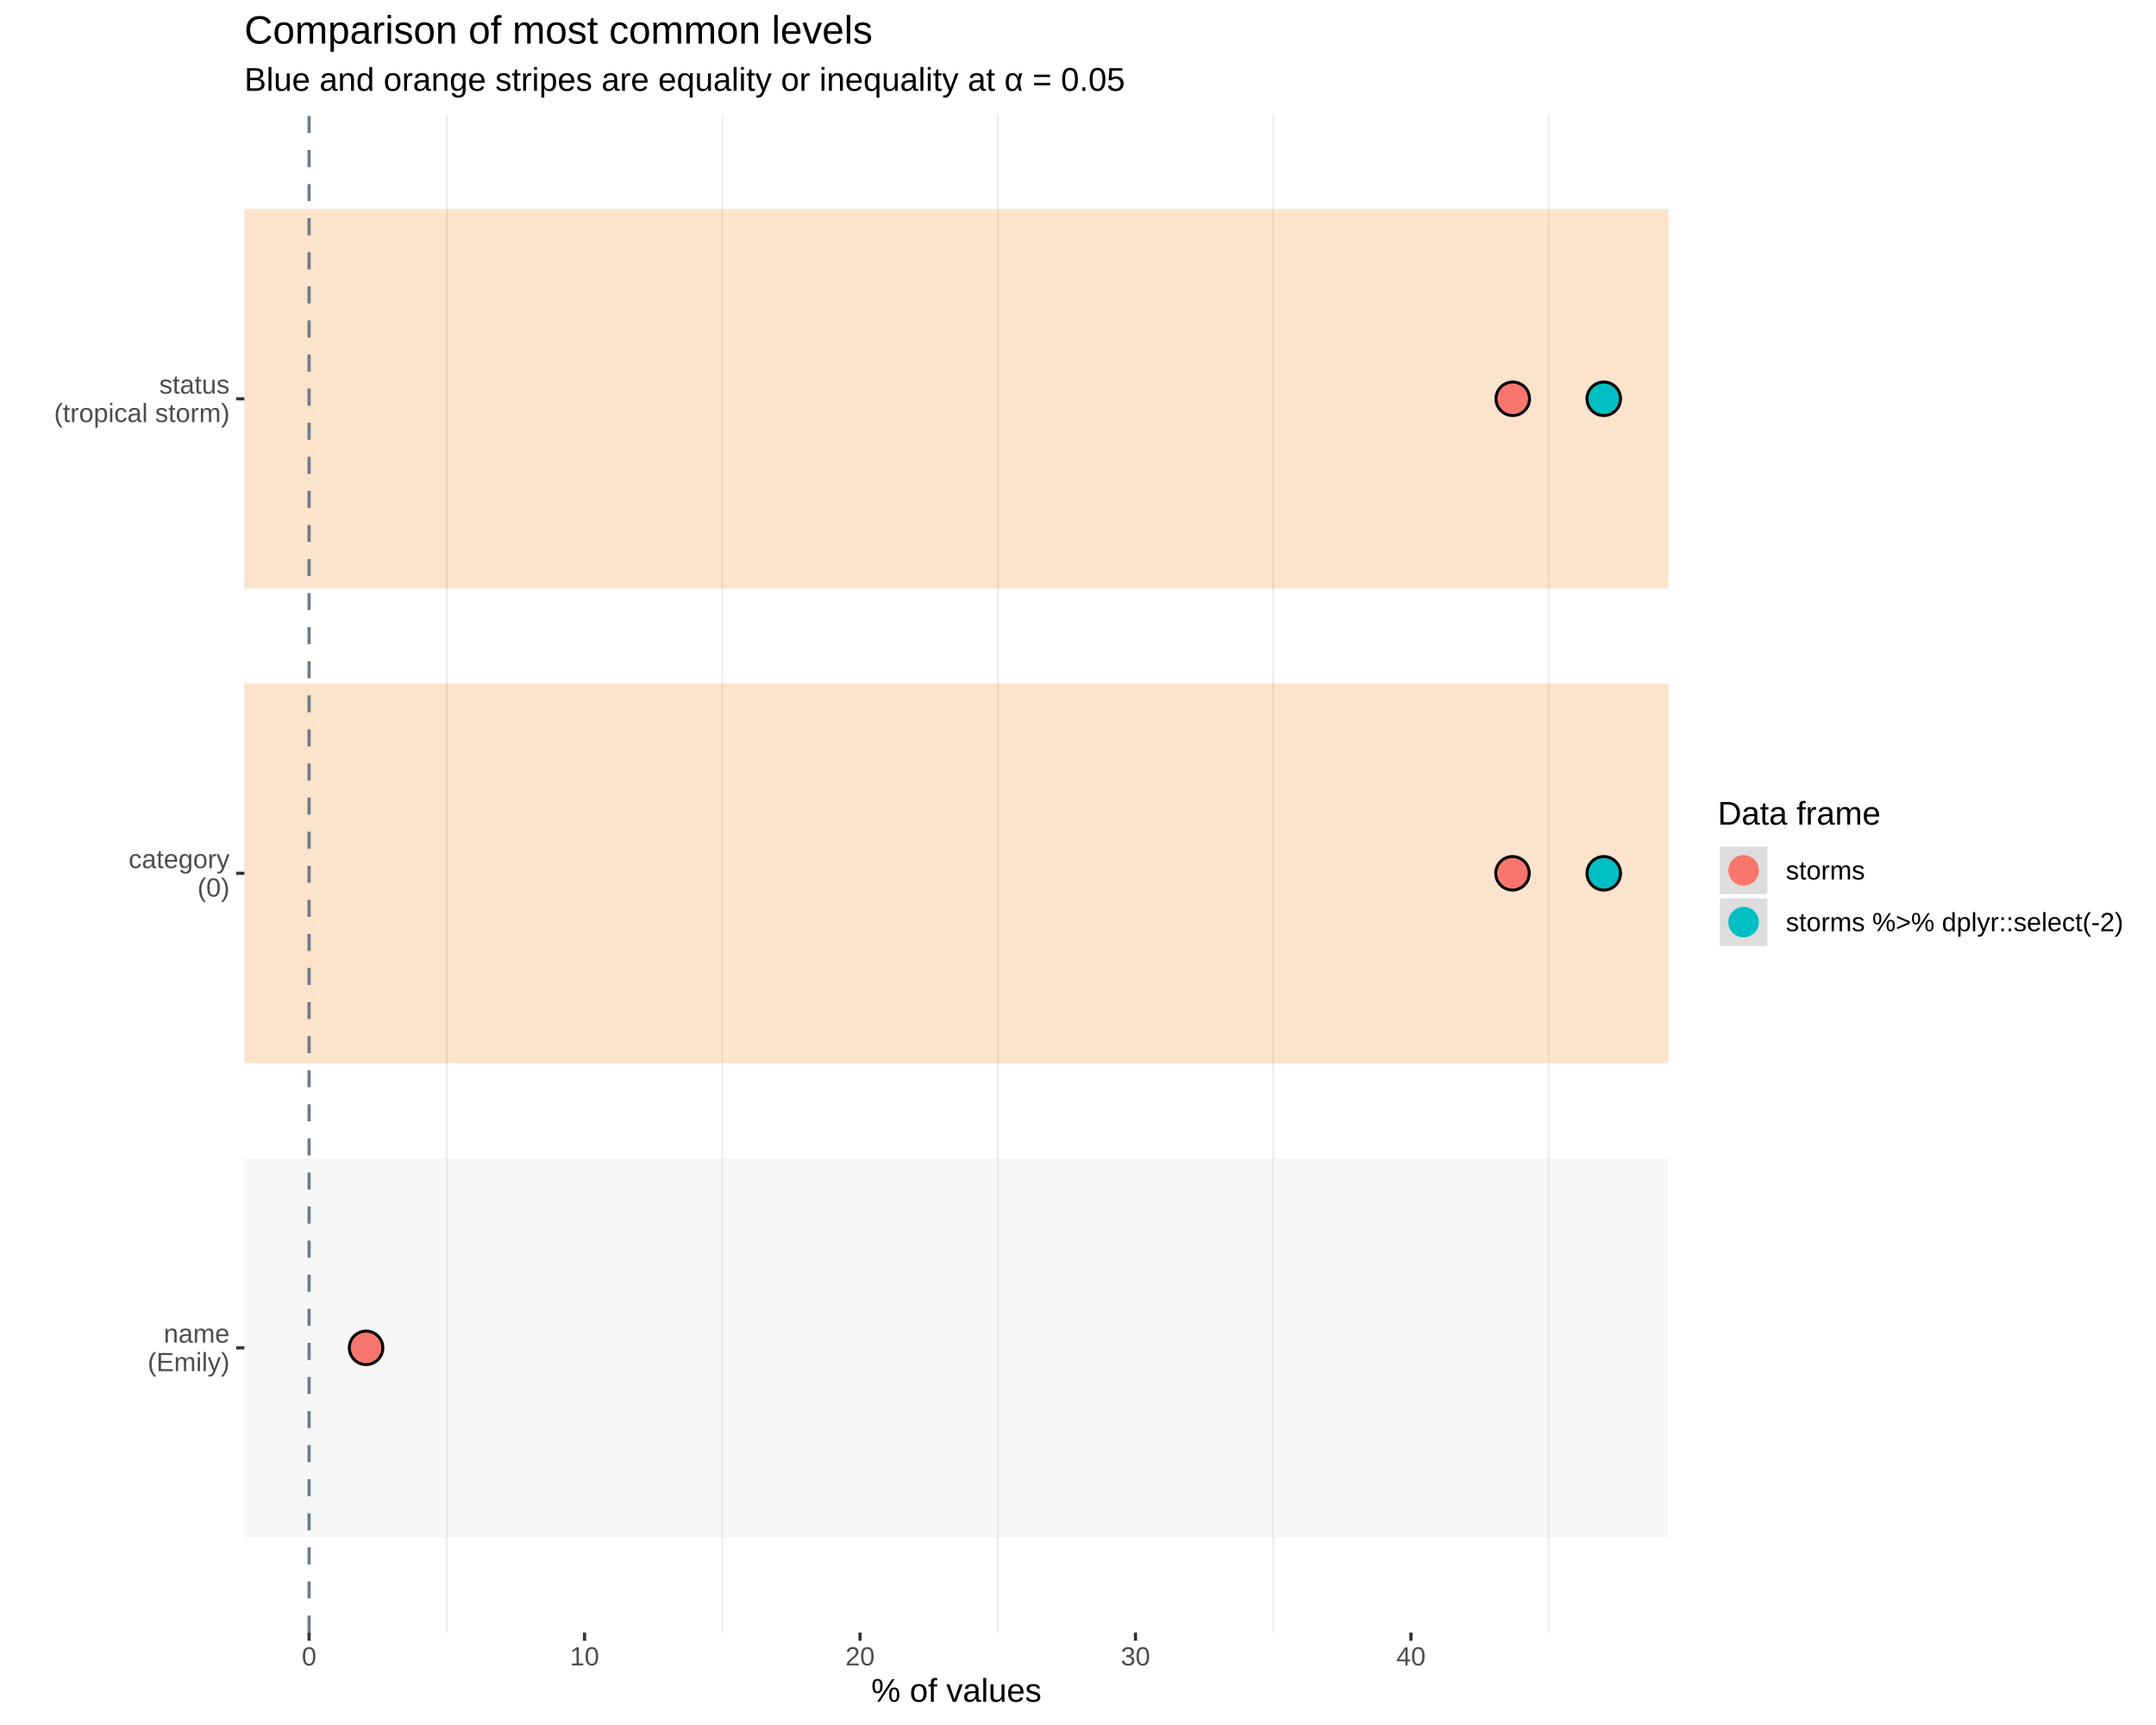
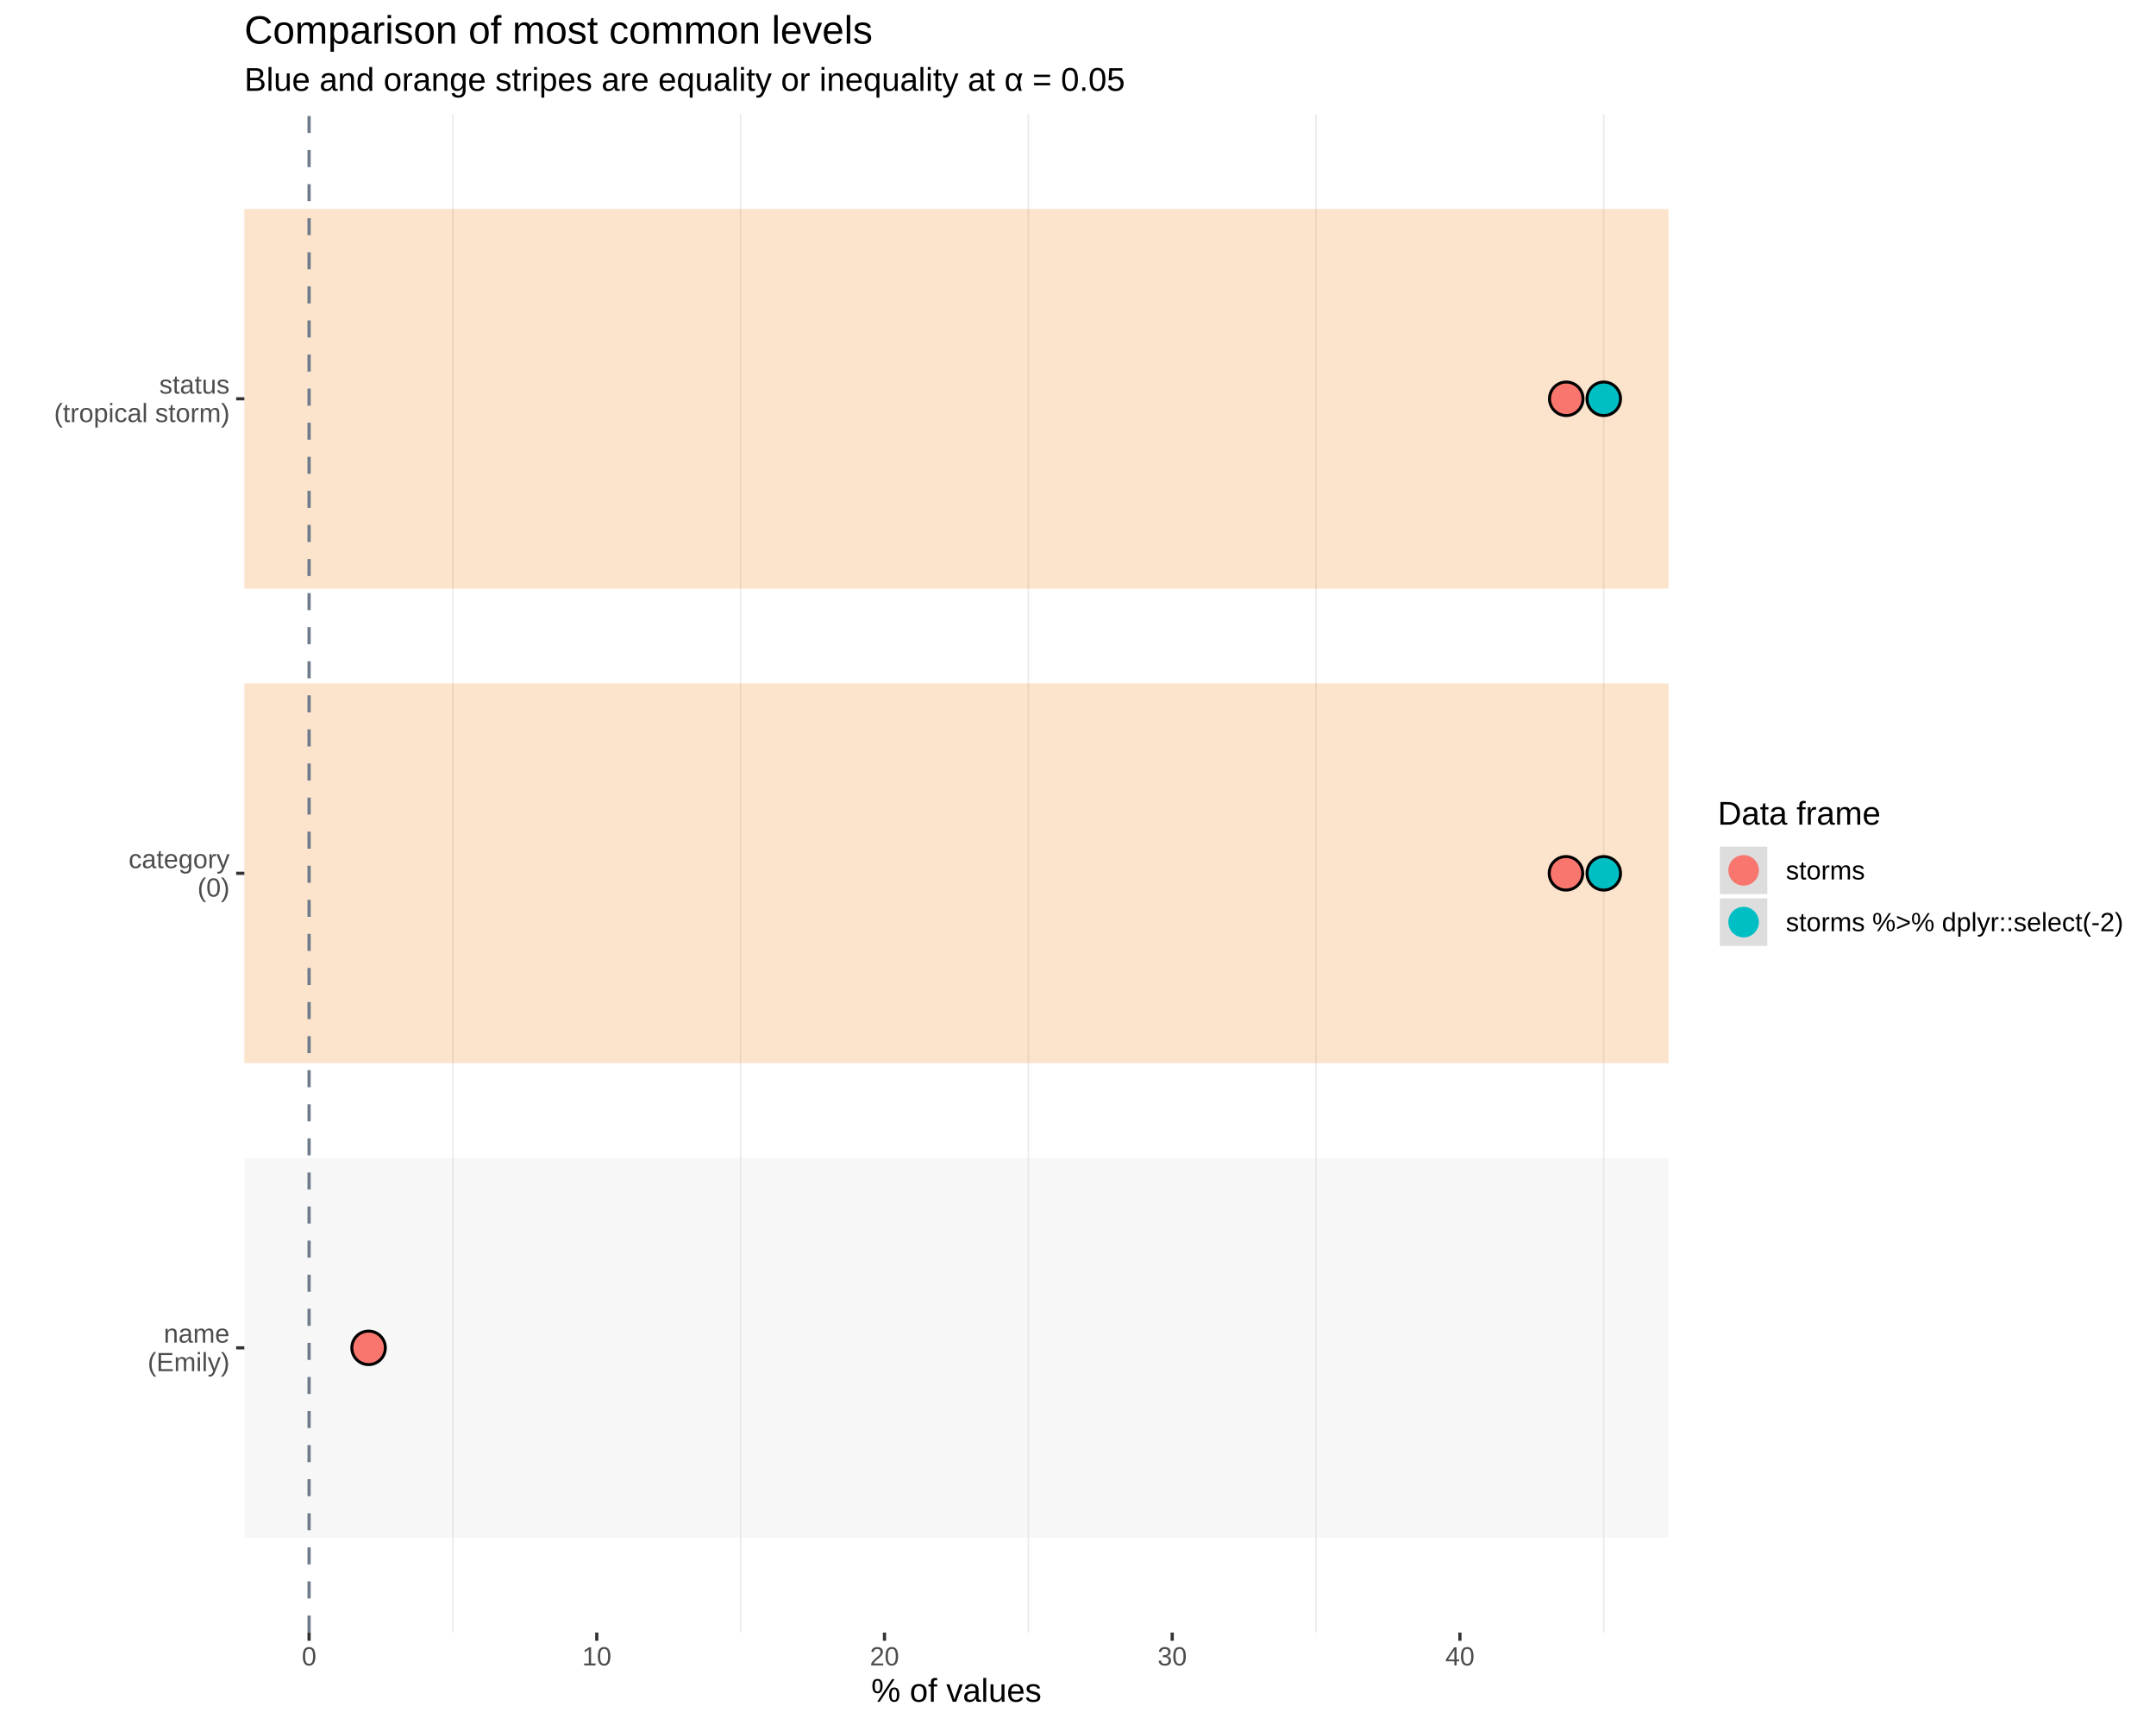
<svg xmlns="http://www.w3.org/2000/svg" viewBox="0 0 720.00 576.00">
  <defs>
    <style type="text/css">
    line, polyline, polygon, path, rect, circle {
      fill: none;
      stroke: #000000;
      stroke-linecap: round;
      stroke-linejoin: round;
      stroke-miterlimit: 10.00;
    }
  </style>
  </defs>
  <rect width="100%" height="100%" style="stroke: none; fill: #FFFFFF;" />
  <rect x="0.00" y="0.00" width="720.00" height="576.00" style="stroke-width: 1.07; stroke: #FFFFFF; fill: #FFFFFF;" />
  <defs>
    <clipPath id="cpODEuNjB8NTU3LjIwfDU0NS4xM3wzOC4wOQ==">
      <rect x="81.60" y="38.09" width="475.60" height="507.04" />
    </clipPath>
  </defs>
  <rect x="81.60" y="38.09" width="475.60" height="507.04" style="stroke-width: 1.07; stroke: none; fill: #FFFFFF;" clip-path="url(#cpODEuNjB8NTU3LjIwfDU0NS4xM3wzOC4wOQ==)" />
-   <polyline points="149.22,545.13 149.22,38.09 " style="stroke-width: 0.53; stroke: #EBEBEB; stroke-linecap: butt;" clip-path="url(#cpODEuNjB8NTU3LjIwfDU0NS4xM3wzOC4wOQ==)" />
-   <polyline points="241.21,545.13 241.21,38.09 " style="stroke-width: 0.53; stroke: #EBEBEB; stroke-linecap: butt;" clip-path="url(#cpODEuNjB8NTU3LjIwfDU0NS4xM3wzOC4wOQ==)" />
-   <polyline points="333.20,545.13 333.20,38.09 " style="stroke-width: 0.53; stroke: #EBEBEB; stroke-linecap: butt;" clip-path="url(#cpODEuNjB8NTU3LjIwfDU0NS4xM3wzOC4wOQ==)" />
-   <polyline points="425.19,545.13 425.19,38.09 " style="stroke-width: 0.53; stroke: #EBEBEB; stroke-linecap: butt;" clip-path="url(#cpODEuNjB8NTU3LjIwfDU0NS4xM3wzOC4wOQ==)" />
-   <polyline points="517.19,545.13 517.19,38.09 " style="stroke-width: 0.53; stroke: #EBEBEB; stroke-linecap: butt;" clip-path="url(#cpODEuNjB8NTU3LjIwfDU0NS4xM3wzOC4wOQ==)" />
-   <rect x="-816.70" y="386.68" width="2759.76" height="126.76" style="stroke-width: 1.07; stroke: none; stroke-linecap: square; stroke-linejoin: miter; fill: #D9D9D9; fill-opacity: 0.20;" clip-path="url(#cpODEuNjB8NTU3LjIwfDU0NS4xM3wzOC4wOQ==)" />
-   <rect x="-816.70" y="228.23" width="2759.76" height="126.76" style="stroke-width: 1.07; stroke: none; stroke-linecap: square; stroke-linejoin: miter; fill: #EE7600; fill-opacity: 0.20;" clip-path="url(#cpODEuNjB8NTU3LjIwfDU0NS4xM3wzOC4wOQ==)" />
-   <rect x="-816.70" y="69.78" width="2759.76" height="126.76" style="stroke-width: 1.07; stroke: none; stroke-linecap: square; stroke-linejoin: miter; fill: #EE7600; fill-opacity: 0.20;" clip-path="url(#cpODEuNjB8NTU3LjIwfDU0NS4xM3wzOC4wOQ==)" />
-   <rect x="-816.70" y="-88.66" width="2759.76" height="126.76" style="stroke-width: 1.07; stroke: none; stroke-linecap: square; stroke-linejoin: miter; fill: #D9D9D9; fill-opacity: 0.20;" clip-path="url(#cpODEuNjB8NTU3LjIwfDU0NS4xM3wzOC4wOQ==)" />
+   <polyline points="151.26,545.13 151.26,38.09 " style="stroke-width: 0.53; stroke: #EBEBEB; stroke-linecap: butt;" clip-path="url(#cpODEuNjB8NTU3LjIwfDU0NS4xM3wzOC4wOQ==)" />
+   <polyline points="247.34,545.13 247.34,38.09 " style="stroke-width: 0.53; stroke: #EBEBEB; stroke-linecap: butt;" clip-path="url(#cpODEuNjB8NTU3LjIwfDU0NS4xM3wzOC4wOQ==)" />
+   <polyline points="343.42,545.13 343.42,38.09 " style="stroke-width: 0.53; stroke: #EBEBEB; stroke-linecap: butt;" clip-path="url(#cpODEuNjB8NTU3LjIwfDU0NS4xM3wzOC4wOQ==)" />
+   <polyline points="439.50,545.13 439.50,38.09 " style="stroke-width: 0.53; stroke: #EBEBEB; stroke-linecap: butt;" clip-path="url(#cpODEuNjB8NTU3LjIwfDU0NS4xM3wzOC4wOQ==)" />
+   <polyline points="535.58,545.13 535.58,38.09 " style="stroke-width: 0.53; stroke: #EBEBEB; stroke-linecap: butt;" clip-path="url(#cpODEuNjB8NTU3LjIwfDU0NS4xM3wzOC4wOQ==)" />
+   <rect x="-857.58" y="386.68" width="2882.42" height="126.76" style="stroke-width: 1.07; stroke: none; stroke-linecap: square; stroke-linejoin: miter; fill: #D9D9D9; fill-opacity: 0.20;" clip-path="url(#cpODEuNjB8NTU3LjIwfDU0NS4xM3wzOC4wOQ==)" />
+   <rect x="-857.58" y="228.23" width="2882.42" height="126.76" style="stroke-width: 1.07; stroke: none; stroke-linecap: square; stroke-linejoin: miter; fill: #EE7600; fill-opacity: 0.20;" clip-path="url(#cpODEuNjB8NTU3LjIwfDU0NS4xM3wzOC4wOQ==)" />
+   <rect x="-857.58" y="69.78" width="2882.42" height="126.76" style="stroke-width: 1.07; stroke: none; stroke-linecap: square; stroke-linejoin: miter; fill: #EE7600; fill-opacity: 0.20;" clip-path="url(#cpODEuNjB8NTU3LjIwfDU0NS4xM3wzOC4wOQ==)" />
+   <rect x="-857.58" y="-88.66" width="2882.42" height="126.76" style="stroke-width: 1.07; stroke: none; stroke-linecap: square; stroke-linejoin: miter; fill: #D9D9D9; fill-opacity: 0.20;" clip-path="url(#cpODEuNjB8NTU3LjIwfDU0NS4xM3wzOC4wOQ==)" />
  <line x1="103.22" y1="545.13" x2="103.22" y2="38.09" style="stroke-width: 1.07; stroke: #6E7B8B; stroke-dasharray: 5.69,5.69; stroke-linecap: butt;" clip-path="url(#cpODEuNjB8NTU3LjIwfDU0NS4xM3wzOC4wOQ==)" />
  <circle cx="535.58" cy="291.61" r="4.30pt" style="stroke-width: 0.71; fill: #000000;" clip-path="url(#cpODEuNjB8NTU3LjIwfDU0NS4xM3wzOC4wOQ==)" />
  <circle cx="535.58" cy="133.16" r="4.30pt" style="stroke-width: 0.71; fill: #000000;" clip-path="url(#cpODEuNjB8NTU3LjIwfDU0NS4xM3wzOC4wOQ==)" />
-   <circle cx="122.25" cy="450.06" r="4.30pt" style="stroke-width: 0.71; fill: #000000;" clip-path="url(#cpODEuNjB8NTU3LjIwfDU0NS4xM3wzOC4wOQ==)" />
-   <circle cx="505.10" cy="291.61" r="4.30pt" style="stroke-width: 0.71; fill: #000000;" clip-path="url(#cpODEuNjB8NTU3LjIwfDU0NS4xM3wzOC4wOQ==)" />
-   <circle cx="505.19" cy="133.16" r="4.30pt" style="stroke-width: 0.71; fill: #000000;" clip-path="url(#cpODEuNjB8NTU3LjIwfDU0NS4xM3wzOC4wOQ==)" />
+   <circle cx="123.09" cy="450.06" r="4.30pt" style="stroke-width: 0.71; fill: #000000;" clip-path="url(#cpODEuNjB8NTU3LjIwfDU0NS4xM3wzOC4wOQ==)" />
+   <circle cx="522.96" cy="291.61" r="4.30pt" style="stroke-width: 0.71; fill: #000000;" clip-path="url(#cpODEuNjB8NTU3LjIwfDU0NS4xM3wzOC4wOQ==)" />
+   <circle cx="523.06" cy="133.16" r="4.30pt" style="stroke-width: 0.71; fill: #000000;" clip-path="url(#cpODEuNjB8NTU3LjIwfDU0NS4xM3wzOC4wOQ==)" />
  <circle cx="535.58" cy="291.61" r="3.56pt" style="stroke-width: 0.71; stroke: #00BFC4; fill: #00BFC4;" clip-path="url(#cpODEuNjB8NTU3LjIwfDU0NS4xM3wzOC4wOQ==)" />
  <circle cx="535.58" cy="133.16" r="3.56pt" style="stroke-width: 0.71; stroke: #00BFC4; fill: #00BFC4;" clip-path="url(#cpODEuNjB8NTU3LjIwfDU0NS4xM3wzOC4wOQ==)" />
-   <circle cx="122.25" cy="450.06" r="3.56pt" style="stroke-width: 0.71; stroke: #F8766D; fill: #F8766D;" clip-path="url(#cpODEuNjB8NTU3LjIwfDU0NS4xM3wzOC4wOQ==)" />
-   <circle cx="505.10" cy="291.61" r="3.56pt" style="stroke-width: 0.71; stroke: #F8766D; fill: #F8766D;" clip-path="url(#cpODEuNjB8NTU3LjIwfDU0NS4xM3wzOC4wOQ==)" />
-   <circle cx="505.19" cy="133.16" r="3.56pt" style="stroke-width: 0.71; stroke: #F8766D; fill: #F8766D;" clip-path="url(#cpODEuNjB8NTU3LjIwfDU0NS4xM3wzOC4wOQ==)" />
+   <circle cx="123.09" cy="450.06" r="3.56pt" style="stroke-width: 0.71; stroke: #F8766D; fill: #F8766D;" clip-path="url(#cpODEuNjB8NTU3LjIwfDU0NS4xM3wzOC4wOQ==)" />
+   <circle cx="522.96" cy="291.61" r="3.56pt" style="stroke-width: 0.71; stroke: #F8766D; fill: #F8766D;" clip-path="url(#cpODEuNjB8NTU3LjIwfDU0NS4xM3wzOC4wOQ==)" />
+   <circle cx="523.06" cy="133.16" r="3.56pt" style="stroke-width: 0.71; stroke: #F8766D; fill: #F8766D;" clip-path="url(#cpODEuNjB8NTU3LjIwfDU0NS4xM3wzOC4wOQ==)" />
  <defs>
    <clipPath id="cpMC4wMHw3MjAuMDB8NTc2LjAwfDAuMDA=">
      <rect x="0.00" y="0.00" width="720.00" height="576.00" />
    </clipPath>
  </defs>
  <g clip-path="url(#cpMC4wMHw3MjAuMDB8NTc2LjAwfDAuMDA=)">
    <text x="54.67" y="448.33" style="font-size: 8.80px; fill: #4D4D4D; font-family: Liberation Sans;" textLength="22.00px" lengthAdjust="spacingAndGlyphs">name</text>
  </g>
  <g clip-path="url(#cpMC4wMHw3MjAuMDB8NTc2LjAwfDAuMDA=)">
    <text x="49.31" y="457.84" style="font-size: 8.80px; fill: #4D4D4D; font-family: Liberation Sans;" textLength="27.36px" lengthAdjust="spacingAndGlyphs">(Emily)</text>
  </g>
  <g clip-path="url(#cpMC4wMHw3MjAuMDB8NTc2LjAwfDAuMDA=)">
    <text x="42.94" y="289.88" style="font-size: 8.80px; fill: #4D4D4D; font-family: Liberation Sans;" textLength="33.73px" lengthAdjust="spacingAndGlyphs">category</text>
  </g>
  <g clip-path="url(#cpMC4wMHw3MjAuMDB8NTc2LjAwfDAuMDA=)">
    <text x="65.94" y="299.39" style="font-size: 8.80px; fill: #4D4D4D; font-family: Liberation Sans;" textLength="10.73px" lengthAdjust="spacingAndGlyphs">(0)</text>
  </g>
  <g clip-path="url(#cpMC4wMHw3MjAuMDB8NTc2LjAwfDAuMDA=)">
    <text x="53.20" y="131.44" style="font-size: 8.80px; fill: #4D4D4D; font-family: Liberation Sans;" textLength="23.47px" lengthAdjust="spacingAndGlyphs">status</text>
  </g>
  <g clip-path="url(#cpMC4wMHw3MjAuMDB8NTc2LjAwfDAuMDA=)">
    <text x="18.06" y="140.94" style="font-size: 8.80px; fill: #4D4D4D; font-family: Liberation Sans;" textLength="58.61px" lengthAdjust="spacingAndGlyphs">(tropical storm)</text>
  </g>
  <polyline points="78.86,450.06 81.60,450.06 " style="stroke-width: 1.07; stroke: #333333; stroke-linecap: butt;" clip-path="url(#cpMC4wMHw3MjAuMDB8NTc2LjAwfDAuMDA=)" />
  <polyline points="78.86,291.61 81.60,291.61 " style="stroke-width: 1.07; stroke: #333333; stroke-linecap: butt;" clip-path="url(#cpMC4wMHw3MjAuMDB8NTc2LjAwfDAuMDA=)" />
  <polyline points="78.86,133.16 81.60,133.16 " style="stroke-width: 1.07; stroke: #333333; stroke-linecap: butt;" clip-path="url(#cpMC4wMHw3MjAuMDB8NTc2LjAwfDAuMDA=)" />
  <polyline points="103.22,547.87 103.22,545.13 " style="stroke-width: 1.07; stroke: #333333; stroke-linecap: butt;" clip-path="url(#cpMC4wMHw3MjAuMDB8NTc2LjAwfDAuMDA=)" />
-   <polyline points="195.21,547.87 195.21,545.13 " style="stroke-width: 1.07; stroke: #333333; stroke-linecap: butt;" clip-path="url(#cpMC4wMHw3MjAuMDB8NTc2LjAwfDAuMDA=)" />
-   <polyline points="287.21,547.87 287.21,545.13 " style="stroke-width: 1.07; stroke: #333333; stroke-linecap: butt;" clip-path="url(#cpMC4wMHw3MjAuMDB8NTc2LjAwfDAuMDA=)" />
-   <polyline points="379.20,547.87 379.20,545.13 " style="stroke-width: 1.07; stroke: #333333; stroke-linecap: butt;" clip-path="url(#cpMC4wMHw3MjAuMDB8NTc2LjAwfDAuMDA=)" />
-   <polyline points="471.19,547.87 471.19,545.13 " style="stroke-width: 1.07; stroke: #333333; stroke-linecap: butt;" clip-path="url(#cpMC4wMHw3MjAuMDB8NTc2LjAwfDAuMDA=)" />
+   <polyline points="199.30,547.87 199.30,545.13 " style="stroke-width: 1.07; stroke: #333333; stroke-linecap: butt;" clip-path="url(#cpMC4wMHw3MjAuMDB8NTc2LjAwfDAuMDA=)" />
+   <polyline points="295.38,547.87 295.38,545.13 " style="stroke-width: 1.07; stroke: #333333; stroke-linecap: butt;" clip-path="url(#cpMC4wMHw3MjAuMDB8NTc2LjAwfDAuMDA=)" />
+   <polyline points="391.46,547.87 391.46,545.13 " style="stroke-width: 1.07; stroke: #333333; stroke-linecap: butt;" clip-path="url(#cpMC4wMHw3MjAuMDB8NTc2LjAwfDAuMDA=)" />
+   <polyline points="487.54,547.87 487.54,545.13 " style="stroke-width: 1.07; stroke: #333333; stroke-linecap: butt;" clip-path="url(#cpMC4wMHw3MjAuMDB8NTc2LjAwfDAuMDA=)" />
  <g clip-path="url(#cpMC4wMHw3MjAuMDB8NTc2LjAwfDAuMDA=)">
    <text x="100.78" y="556.11" style="font-size: 8.80px; fill: #4D4D4D; font-family: Liberation Sans;" textLength="4.89px" lengthAdjust="spacingAndGlyphs">0</text>
  </g>
  <g clip-path="url(#cpMC4wMHw3MjAuMDB8NTc2LjAwfDAuMDA=)">
-     <text x="190.32" y="556.11" style="font-size: 8.80px; fill: #4D4D4D; font-family: Liberation Sans;" textLength="9.78px" lengthAdjust="spacingAndGlyphs">10</text>
+     <text x="194.41" y="556.11" style="font-size: 8.80px; fill: #4D4D4D; font-family: Liberation Sans;" textLength="9.78px" lengthAdjust="spacingAndGlyphs">10</text>
  </g>
  <g clip-path="url(#cpMC4wMHw3MjAuMDB8NTc2LjAwfDAuMDA=)">
-     <text x="282.32" y="556.11" style="font-size: 8.80px; fill: #4D4D4D; font-family: Liberation Sans;" textLength="9.78px" lengthAdjust="spacingAndGlyphs">20</text>
+     <text x="290.49" y="556.11" style="font-size: 8.80px; fill: #4D4D4D; font-family: Liberation Sans;" textLength="9.78px" lengthAdjust="spacingAndGlyphs">20</text>
  </g>
  <g clip-path="url(#cpMC4wMHw3MjAuMDB8NTc2LjAwfDAuMDA=)">
-     <text x="374.31" y="556.11" style="font-size: 8.80px; fill: #4D4D4D; font-family: Liberation Sans;" textLength="9.78px" lengthAdjust="spacingAndGlyphs">30</text>
+     <text x="386.57" y="556.11" style="font-size: 8.80px; fill: #4D4D4D; font-family: Liberation Sans;" textLength="9.78px" lengthAdjust="spacingAndGlyphs">30</text>
  </g>
  <g clip-path="url(#cpMC4wMHw3MjAuMDB8NTc2LjAwfDAuMDA=)">
-     <text x="466.30" y="556.11" style="font-size: 8.80px; fill: #4D4D4D; font-family: Liberation Sans;" textLength="9.78px" lengthAdjust="spacingAndGlyphs">40</text>
+     <text x="482.65" y="556.11" style="font-size: 8.80px; fill: #4D4D4D; font-family: Liberation Sans;" textLength="9.78px" lengthAdjust="spacingAndGlyphs">40</text>
  </g>
  <g clip-path="url(#cpMC4wMHw3MjAuMDB8NTc2LjAwfDAuMDA=)">
    <text x="290.95" y="568.24" style="font-size: 11.00px; font-family: Liberation Sans;" textLength="56.91px" lengthAdjust="spacingAndGlyphs">% of values</text>
  </g>
  <rect x="568.16" y="261.19" width="146.36" height="60.84" style="stroke-width: 1.07; stroke: none; fill: #FFFFFF;" clip-path="url(#cpMC4wMHw3MjAuMDB8NTc2LjAwfDAuMDA=)" />
  <g clip-path="url(#cpMC4wMHw3MjAuMDB8NTc2LjAwfDAuMDA=)">
    <text x="573.64" y="275.37" style="font-size: 11.00px; font-family: Liberation Sans;" textLength="54.44px" lengthAdjust="spacingAndGlyphs">Data frame</text>
  </g>
  <rect x="573.64" y="281.99" width="17.28" height="17.28" style="stroke-width: 1.07; stroke: none; fill: #FFFFFF;" clip-path="url(#cpMC4wMHw3MjAuMDB8NTc2LjAwfDAuMDA=)" />
  <rect x="574.35" y="282.70" width="15.86" height="15.86" style="stroke-width: 1.07; stroke: none; stroke-linecap: square; stroke-linejoin: miter; fill: #595959; fill-opacity: 0.20;" clip-path="url(#cpMC4wMHw3MjAuMDB8NTc2LjAwfDAuMDA=)" />
  <circle cx="582.28" cy="290.63" r="3.56pt" style="stroke-width: 0.71; stroke: #F8766D; fill: #F8766D;" clip-path="url(#cpMC4wMHw3MjAuMDB8NTc2LjAwfDAuMDA=)" />
  <rect x="573.64" y="299.27" width="17.28" height="17.28" style="stroke-width: 1.07; stroke: none; fill: #FFFFFF;" clip-path="url(#cpMC4wMHw3MjAuMDB8NTc2LjAwfDAuMDA=)" />
  <rect x="574.35" y="299.98" width="15.86" height="15.86" style="stroke-width: 1.07; stroke: none; stroke-linecap: square; stroke-linejoin: miter; fill: #595959; fill-opacity: 0.20;" clip-path="url(#cpMC4wMHw3MjAuMDB8NTc2LjAwfDAuMDA=)" />
  <circle cx="582.28" cy="307.91" r="3.56pt" style="stroke-width: 0.71; stroke: #00BFC4; fill: #00BFC4;" clip-path="url(#cpMC4wMHw3MjAuMDB8NTc2LjAwfDAuMDA=)" />
  <g clip-path="url(#cpMC4wMHw3MjAuMDB8NTc2LjAwfDAuMDA=)">
    <text x="596.40" y="293.66" style="font-size: 8.80px; font-family: Liberation Sans;" textLength="26.39px" lengthAdjust="spacingAndGlyphs">storms</text>
  </g>
  <g clip-path="url(#cpMC4wMHw3MjAuMDB8NTc2LjAwfDAuMDA=)">
    <text x="596.40" y="310.94" style="font-size: 8.80px; font-family: Liberation Sans;" textLength="112.64px" lengthAdjust="spacingAndGlyphs">storms %&gt;% dplyr::select(-2)</text>
  </g>
  <g clip-path="url(#cpMC4wMHw3MjAuMDB8NTc2LjAwfDAuMDA=)">
    <text x="81.60" y="30.33" style="font-size: 11.00px; font-family: Liberation Sans;" textLength="294.31px" lengthAdjust="spacingAndGlyphs">Blue and orange stripes are equality or inequality at α = 0.05</text>
  </g>
  <g clip-path="url(#cpMC4wMHw3MjAuMDB8NTc2LjAwfDAuMDA=)">
    <text x="81.60" y="14.56" style="font-size: 13.20px; font-family: Liberation Sans;" textLength="209.52px" lengthAdjust="spacingAndGlyphs">Comparison of most common levels</text>
  </g>
</svg>
